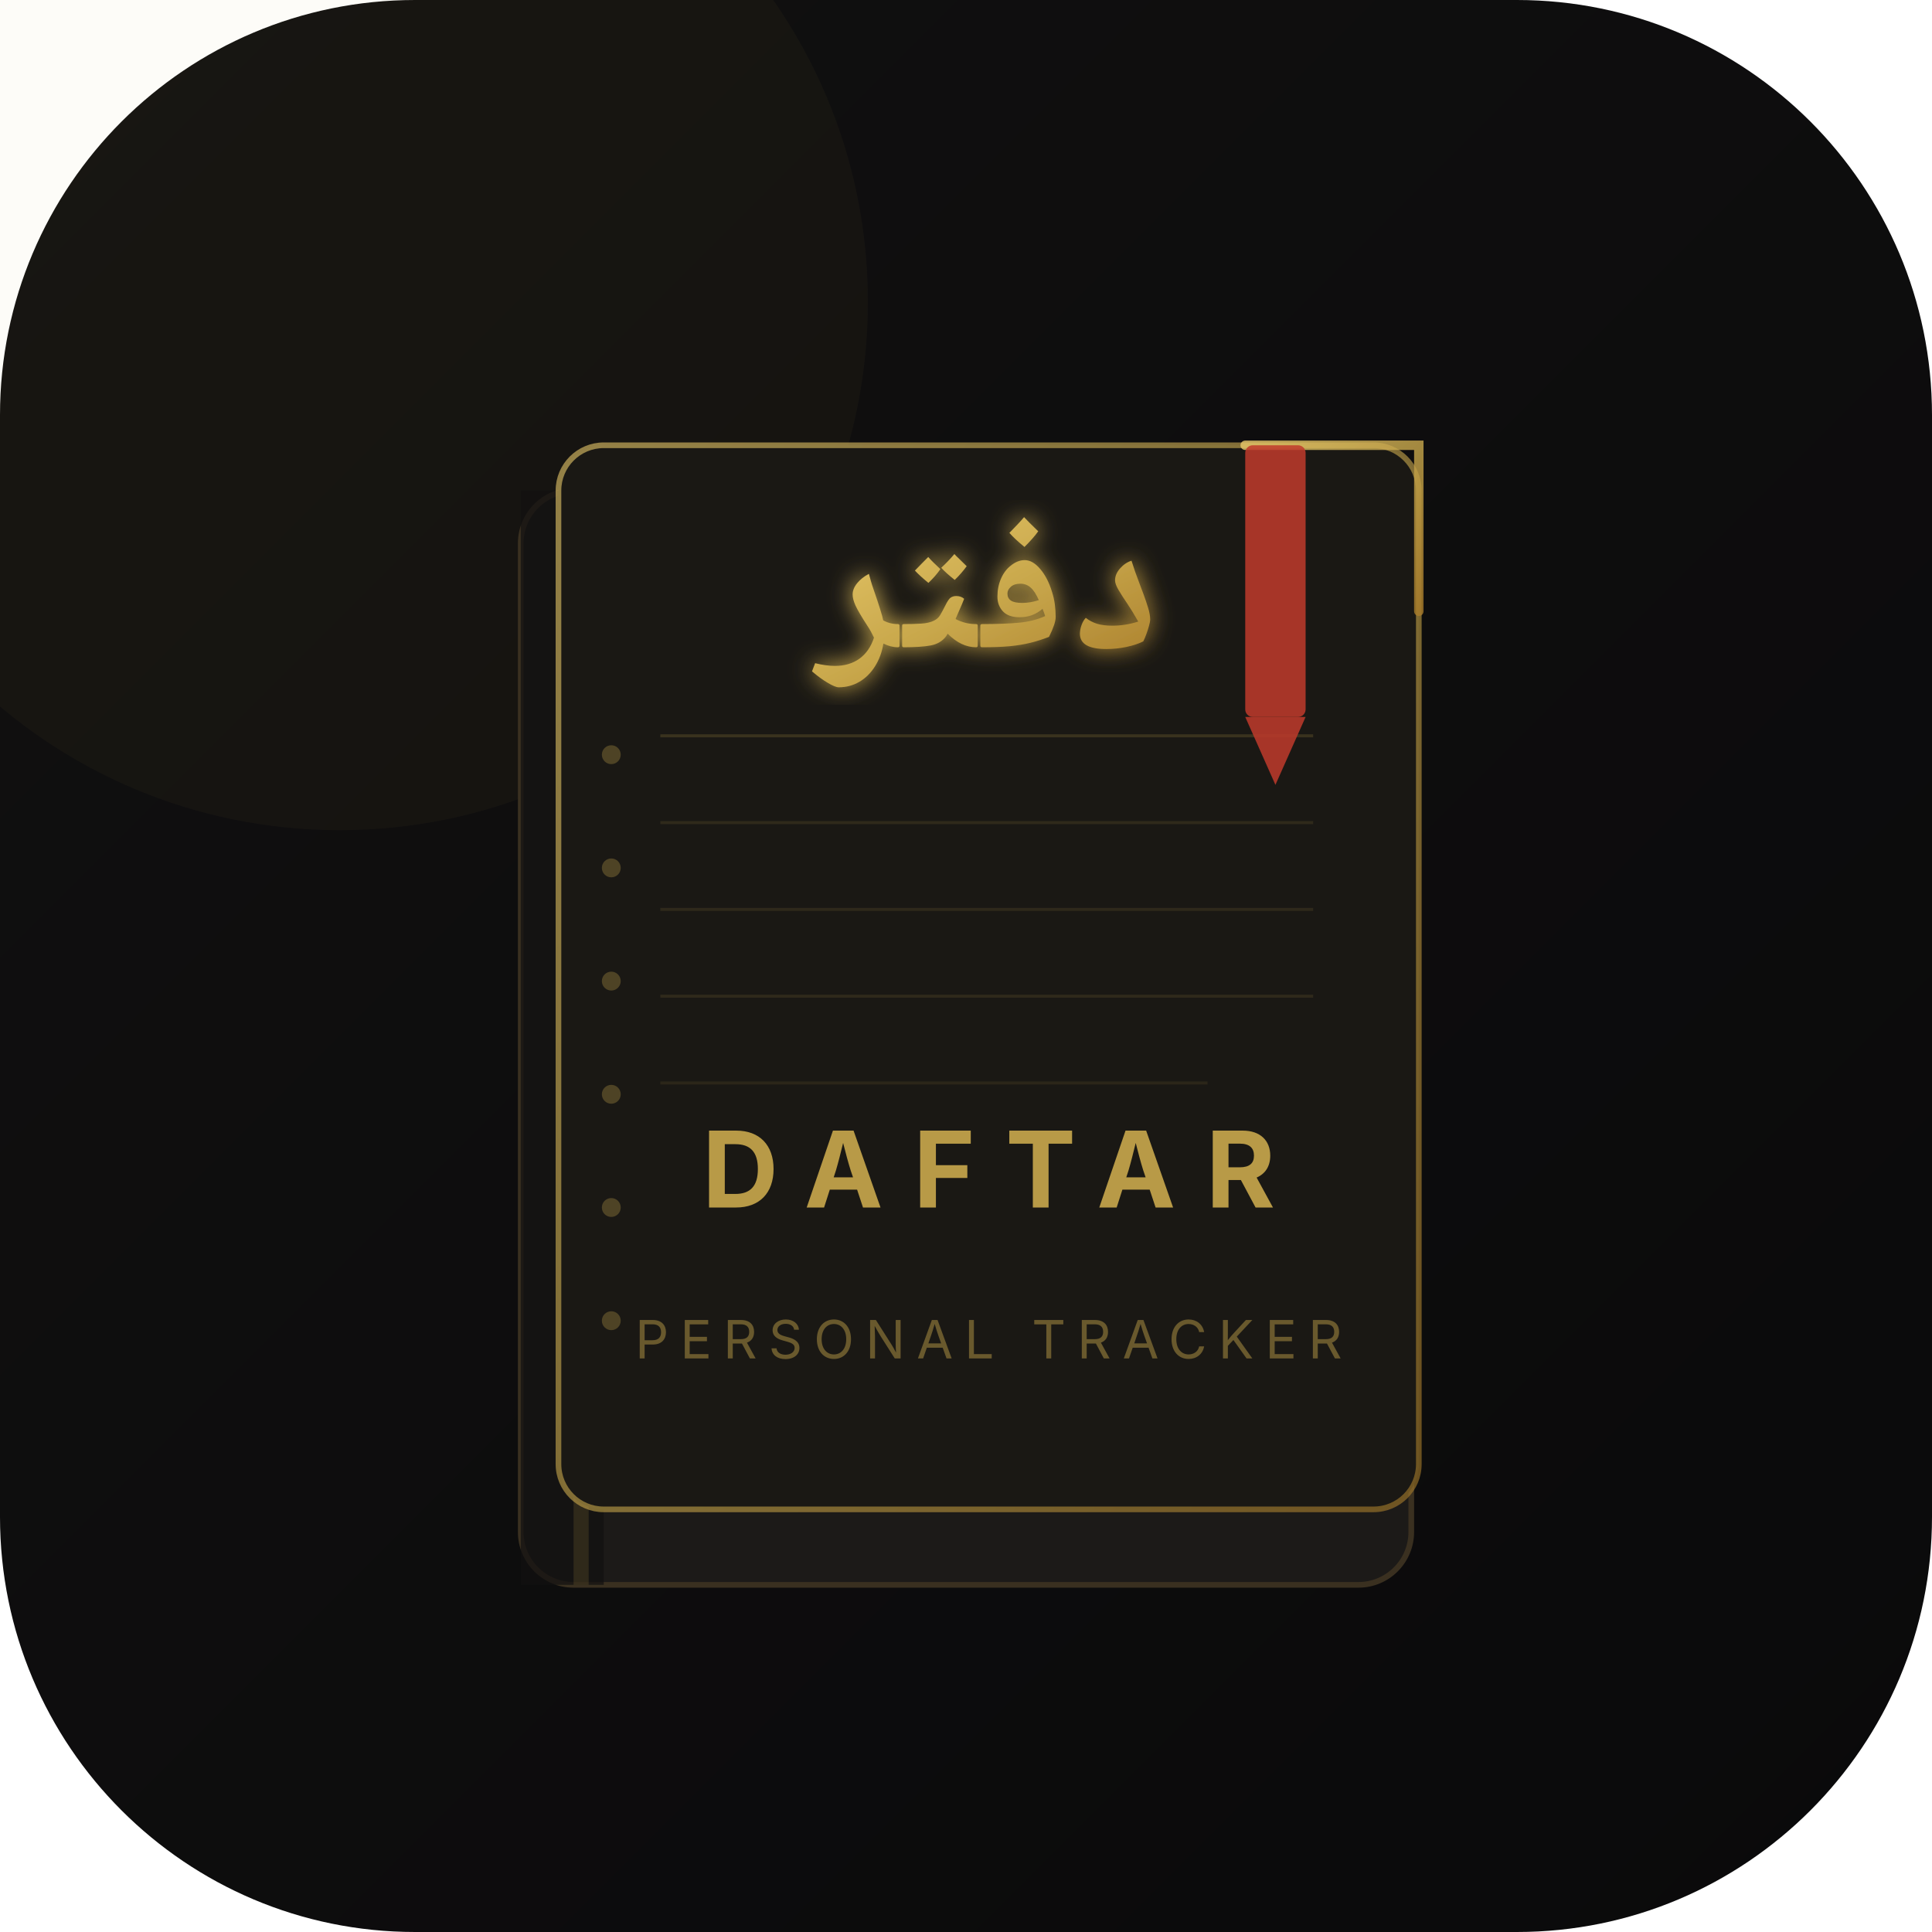
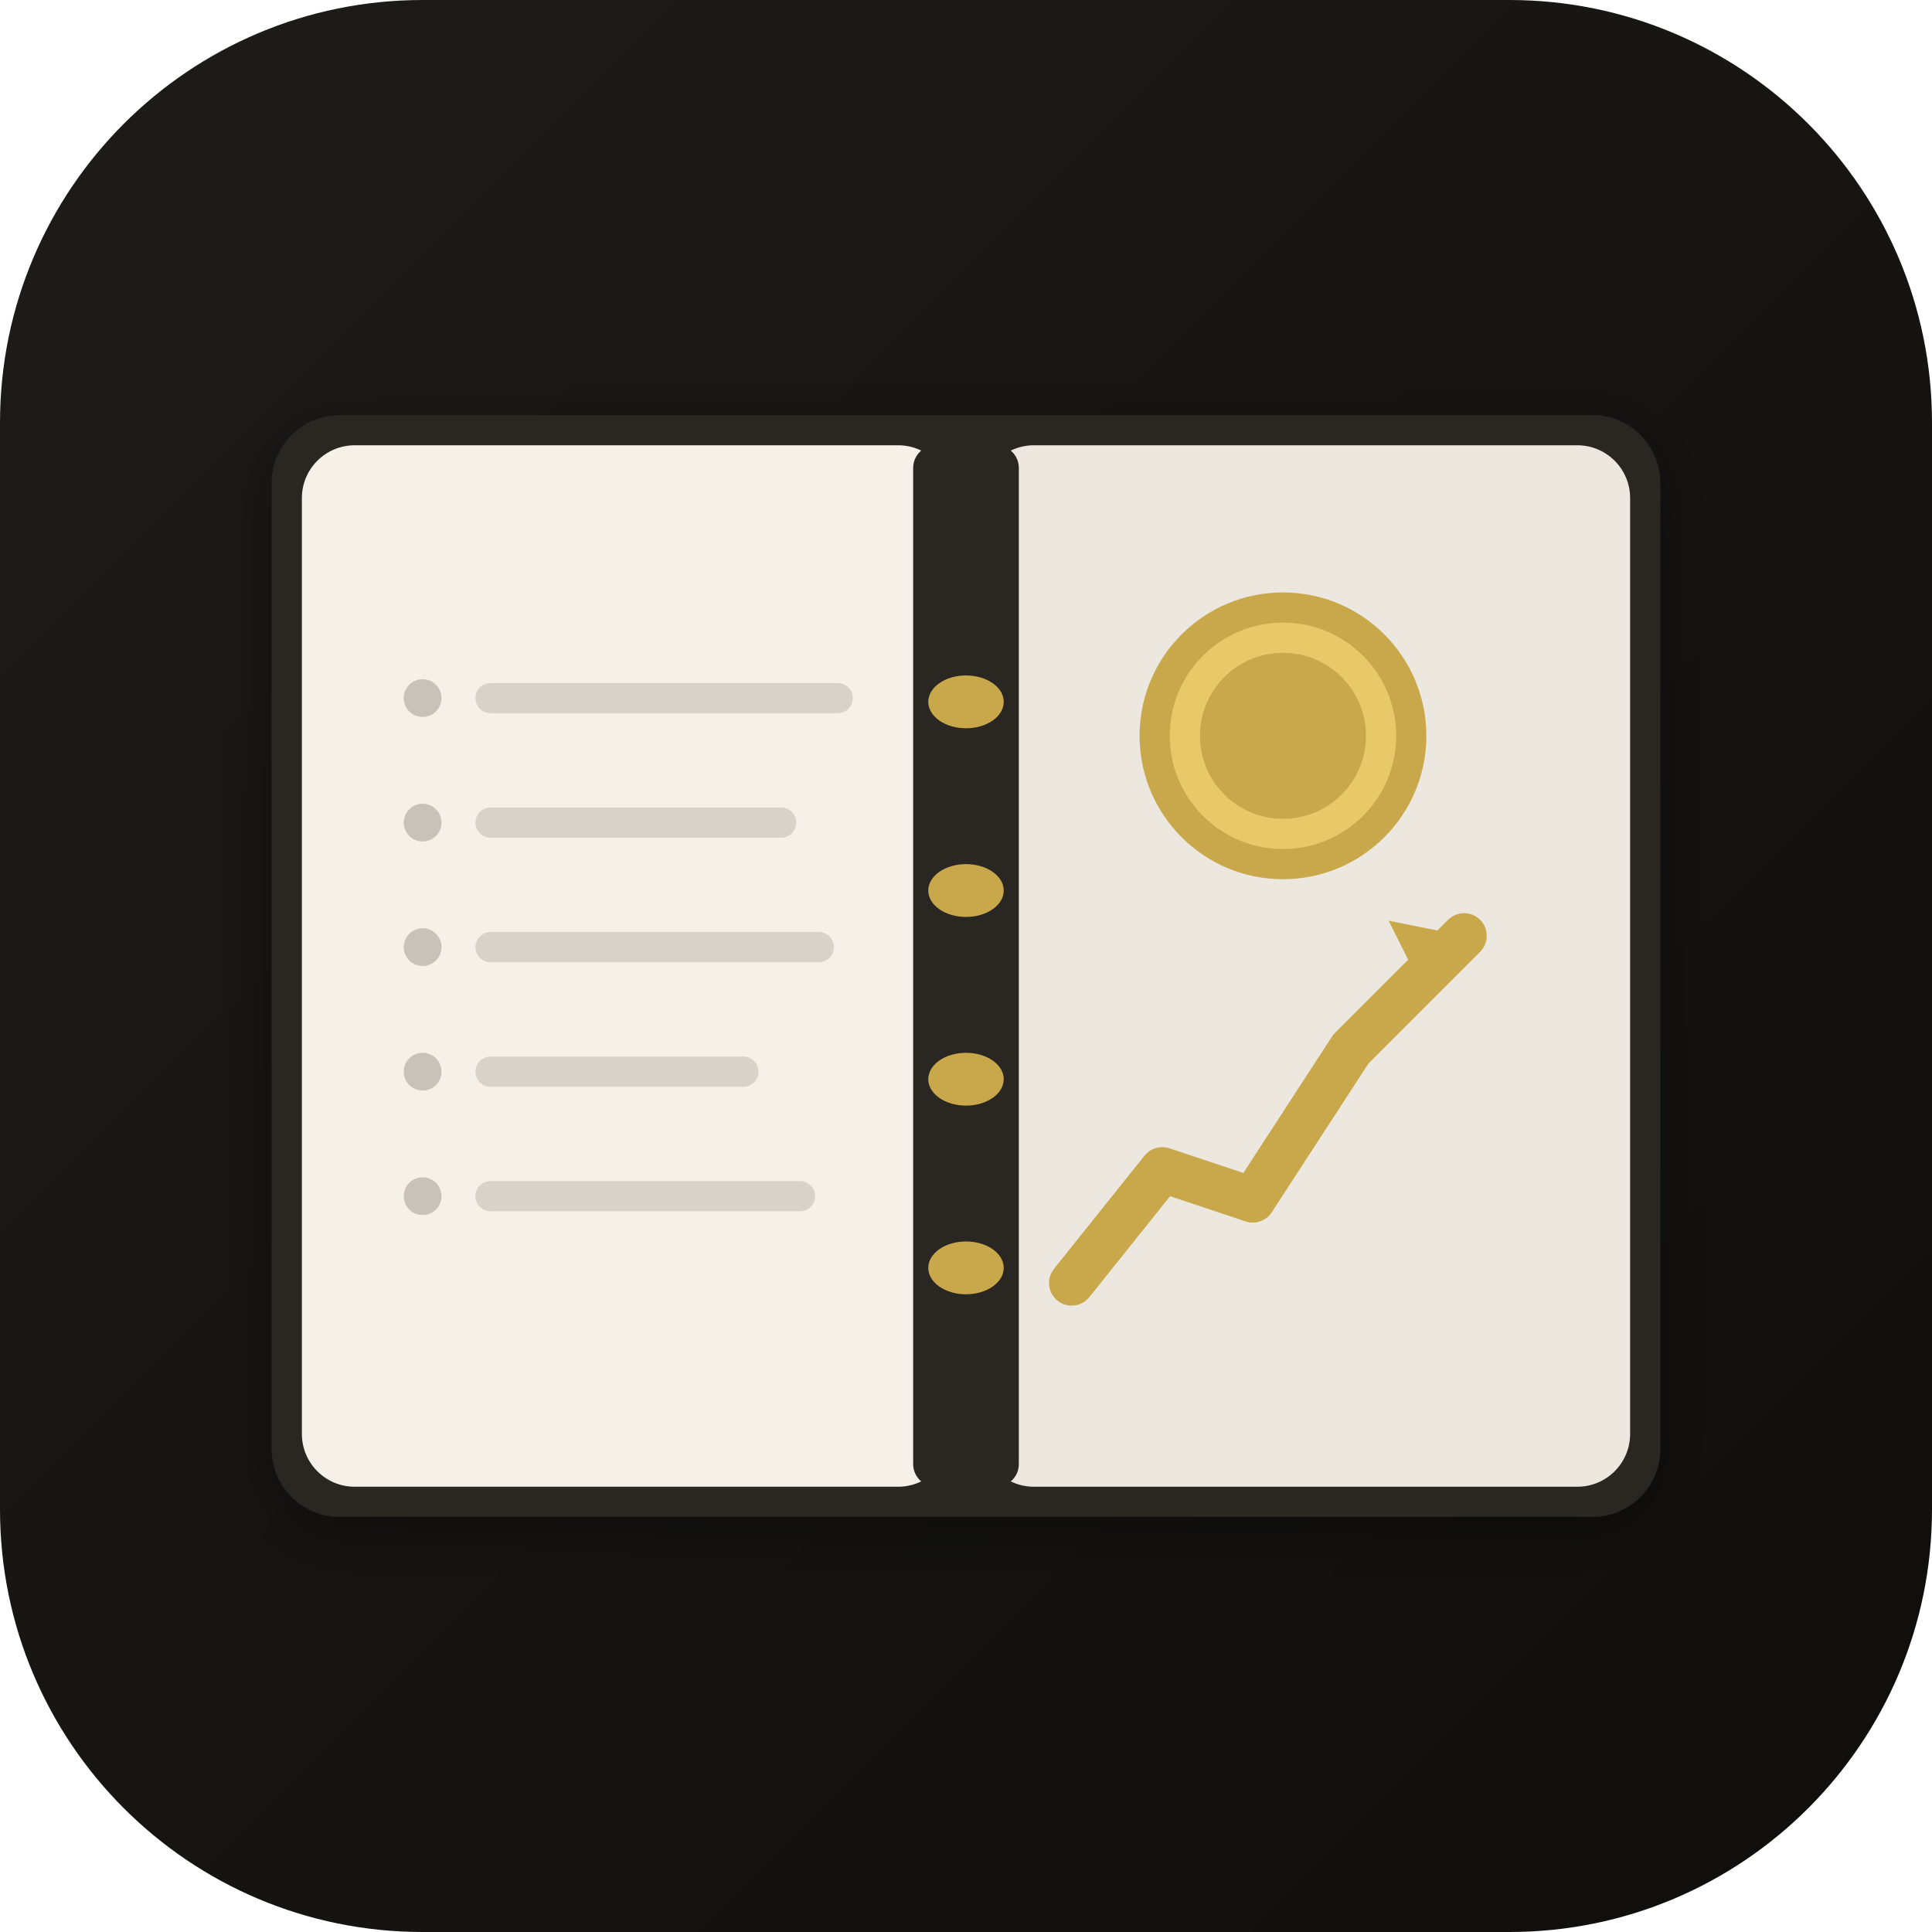
<svg xmlns="http://www.w3.org/2000/svg" viewBox="0 0 512 512">
  <defs>
    <linearGradient id="bg" x1="0%" y1="0%" x2="100%" y2="100%">
-       <stop offset="0%" stop-color="#111010" />
-       <stop offset="100%" stop-color="#0a0a0b" />
+       <stop offset="0%" stop-color="#1e1c1a" />
+       <stop offset="100%" stop-color="#0f0e0d" />
    </linearGradient>
-     <linearGradient id="gold" x1="0%" y1="0%" x2="100%" y2="100%">
-       <stop offset="0%" stop-color="#e8c96a" />
-       <stop offset="50%" stop-color="#c9a84c" />
-       <stop offset="100%" stop-color="#a87c2a" />
-     </linearGradient>
-     <filter id="glow" x="-20%" y="-20%" width="140%" height="140%">
-       <feGaussianBlur stdDeviation="6" result="blur" />
-       <feMerge>
-         <feMergeNode in="blur" />
-         <feMergeNode in="SourceGraphic" />
-       </feMerge>
+     <filter id="shadow" x="-10%" y="-10%" width="120%" height="120%">
+       <feDropShadow dx="0" dy="4" stdDeviation="8" flood-color="#000" flood-opacity="0.4" />
    </filter>
-     <filter id="softglow" x="-10%" y="-10%" width="120%" height="120%">
-       <feGaussianBlur stdDeviation="3" result="blur" />
-       <feMerge>
-         <feMergeNode in="blur" />
-         <feMergeNode in="SourceGraphic" />
-       </feMerge>
+     <filter id="inset" x="-5%" y="-5%" width="110%" height="110%">
+       <feDropShadow dx="0" dy="2" stdDeviation="4" flood-color="#000" flood-opacity="0.3" />
    </filter>
  </defs>
-   <rect width="512" height="512" rx="110" fill="url(#bg)" />
-   <circle cx="90" cy="80" r="140" fill="#c9a84c" opacity="0.04" />
-   <rect x="138" y="130" width="236" height="290" rx="14" fill="#1c1a18" stroke="#3a3020" stroke-width="1.5" />
-   <rect x="138" y="130" width="22" height="290" rx="0" fill="#111010" opacity="0.7" />
-   <rect x="152" y="130" width="4" height="290" fill="#c9a84c" opacity="0.15" />
-   <rect x="148" y="118" width="228" height="282" rx="12" fill="#1a1814" />
-   <rect x="148" y="118" width="228" height="282" rx="12" fill="none" stroke="url(#gold)" stroke-width="1.5" opacity="0.6" />
-   <path d="M330 118 L376 118 L376 162" fill="none" stroke="url(#gold)" stroke-width="2.5" stroke-linecap="round" opacity="0.8" />
-   <line x1="175" y1="195" x2="348" y2="195" stroke="#c9a84c" stroke-width="0.8" opacity="0.18" />
-   <line x1="175" y1="218" x2="348" y2="218" stroke="#c9a84c" stroke-width="0.8" opacity="0.12" />
-   <line x1="175" y1="241" x2="348" y2="241" stroke="#c9a84c" stroke-width="0.8" opacity="0.12" />
-   <line x1="175" y1="264" x2="348" y2="264" stroke="#c9a84c" stroke-width="0.8" opacity="0.12" />
-   <line x1="175" y1="287" x2="320" y2="287" stroke="#c9a84c" stroke-width="0.8" opacity="0.10" />
-   <rect x="330" y="118" width="16" height="72" rx="2" fill="#c0392b" opacity="0.85" />
-   <polygon points="330,190 346,190 338,208" fill="#c0392b" opacity="0.85" />
-   <text x="262" y="172" text-anchor="middle" font-family="'Geeza Pro', 'Arial Unicode MS', 'Noto Naskh Arabic', serif" font-size="52" font-weight="700" fill="url(#gold)" filter="url(#softglow)" letter-spacing="2">دفتر</text>
-   <text x="262" y="320" text-anchor="middle" font-family="-apple-system, 'SF Pro Display', 'Helvetica Neue', sans-serif" font-size="28" font-weight="700" fill="#c9a84c" letter-spacing="8" opacity="0.9">DAFTAR</text>
-   <line x1="196" y1="338" x2="328" y2="338" stroke="url(#gold)" stroke-width="0.8" opacity="0.4" />
-   <text x="262" y="360" text-anchor="middle" font-family="-apple-system, 'SF Pro Display', 'Helvetica Neue', sans-serif" font-size="14" font-weight="400" fill="#c9a84c" letter-spacing="3" opacity="0.45">PERSONAL TRACKER</text>
-   <circle cx="162" cy="200" r="2.5" fill="#c9a84c" opacity="0.3" />
-   <circle cx="162" cy="230" r="2.5" fill="#c9a84c" opacity="0.3" />
-   <circle cx="162" cy="260" r="2.5" fill="#c9a84c" opacity="0.3" />
-   <circle cx="162" cy="290" r="2.5" fill="#c9a84c" opacity="0.3" />
-   <circle cx="162" cy="320" r="2.5" fill="#c9a84c" opacity="0.3" />
-   <circle cx="162" cy="350" r="2.5" fill="#c9a84c" opacity="0.3" />
+   <rect width="512" height="512" rx="112" fill="url(#bg)" />
+   <rect x="72" y="110" width="368" height="292" rx="18" fill="#2a2622" filter="url(#shadow)" />
+   <rect x="80" y="118" width="172" height="276" rx="14" fill="#f5f0e8" />
+   <circle cx="112" cy="185" r="5" fill="#c8c2b8" />
+   <rect x="126" y="181" width="100" height="8" rx="4" fill="#d8d2c8" />
+   <circle cx="112" cy="218" r="5" fill="#c8c2b8" />
+   <rect x="126" y="214" width="85" height="8" rx="4" fill="#d8d2c8" />
+   <circle cx="112" cy="251" r="5" fill="#c8c2b8" />
+   <rect x="126" y="247" width="95" height="8" rx="4" fill="#d8d2c8" />
+   <circle cx="112" cy="284" r="5" fill="#c8c2b8" />
+   <rect x="126" y="280" width="75" height="8" rx="4" fill="#d8d2c8" />
+   <circle cx="112" cy="317" r="5" fill="#c8c2b8" />
+   <rect x="126" y="313" width="90" height="8" rx="4" fill="#d8d2c8" />
+   <rect x="260" y="118" width="172" height="276" rx="14" fill="#ede8df" />
+   <rect x="242" y="118" width="28" height="276" rx="6" fill="#2a2622" />
+   <ellipse cx="256" cy="186" rx="10" ry="7" fill="#c9a84c" />
+   <ellipse cx="256" cy="236" rx="10" ry="7" fill="#c9a84c" />
+   <ellipse cx="256" cy="286" rx="10" ry="7" fill="#c9a84c" />
+   <ellipse cx="256" cy="336" rx="10" ry="7" fill="#c9a84c" />
+   <circle cx="340" cy="195" r="38" fill="#c9a84c" />
+   <circle cx="340" cy="195" r="30" fill="#e8c96a" />
+   <circle cx="340" cy="195" r="22" fill="#c9a84c" />
+   <polyline points="284,340 308,310 332,318 358,278 388,248" fill="none" stroke="#c9a84c" stroke-width="12" stroke-linecap="round" stroke-linejoin="round" />
+   <polygon points="388,248 368,244 378,264" fill="#c9a84c" />
</svg>
